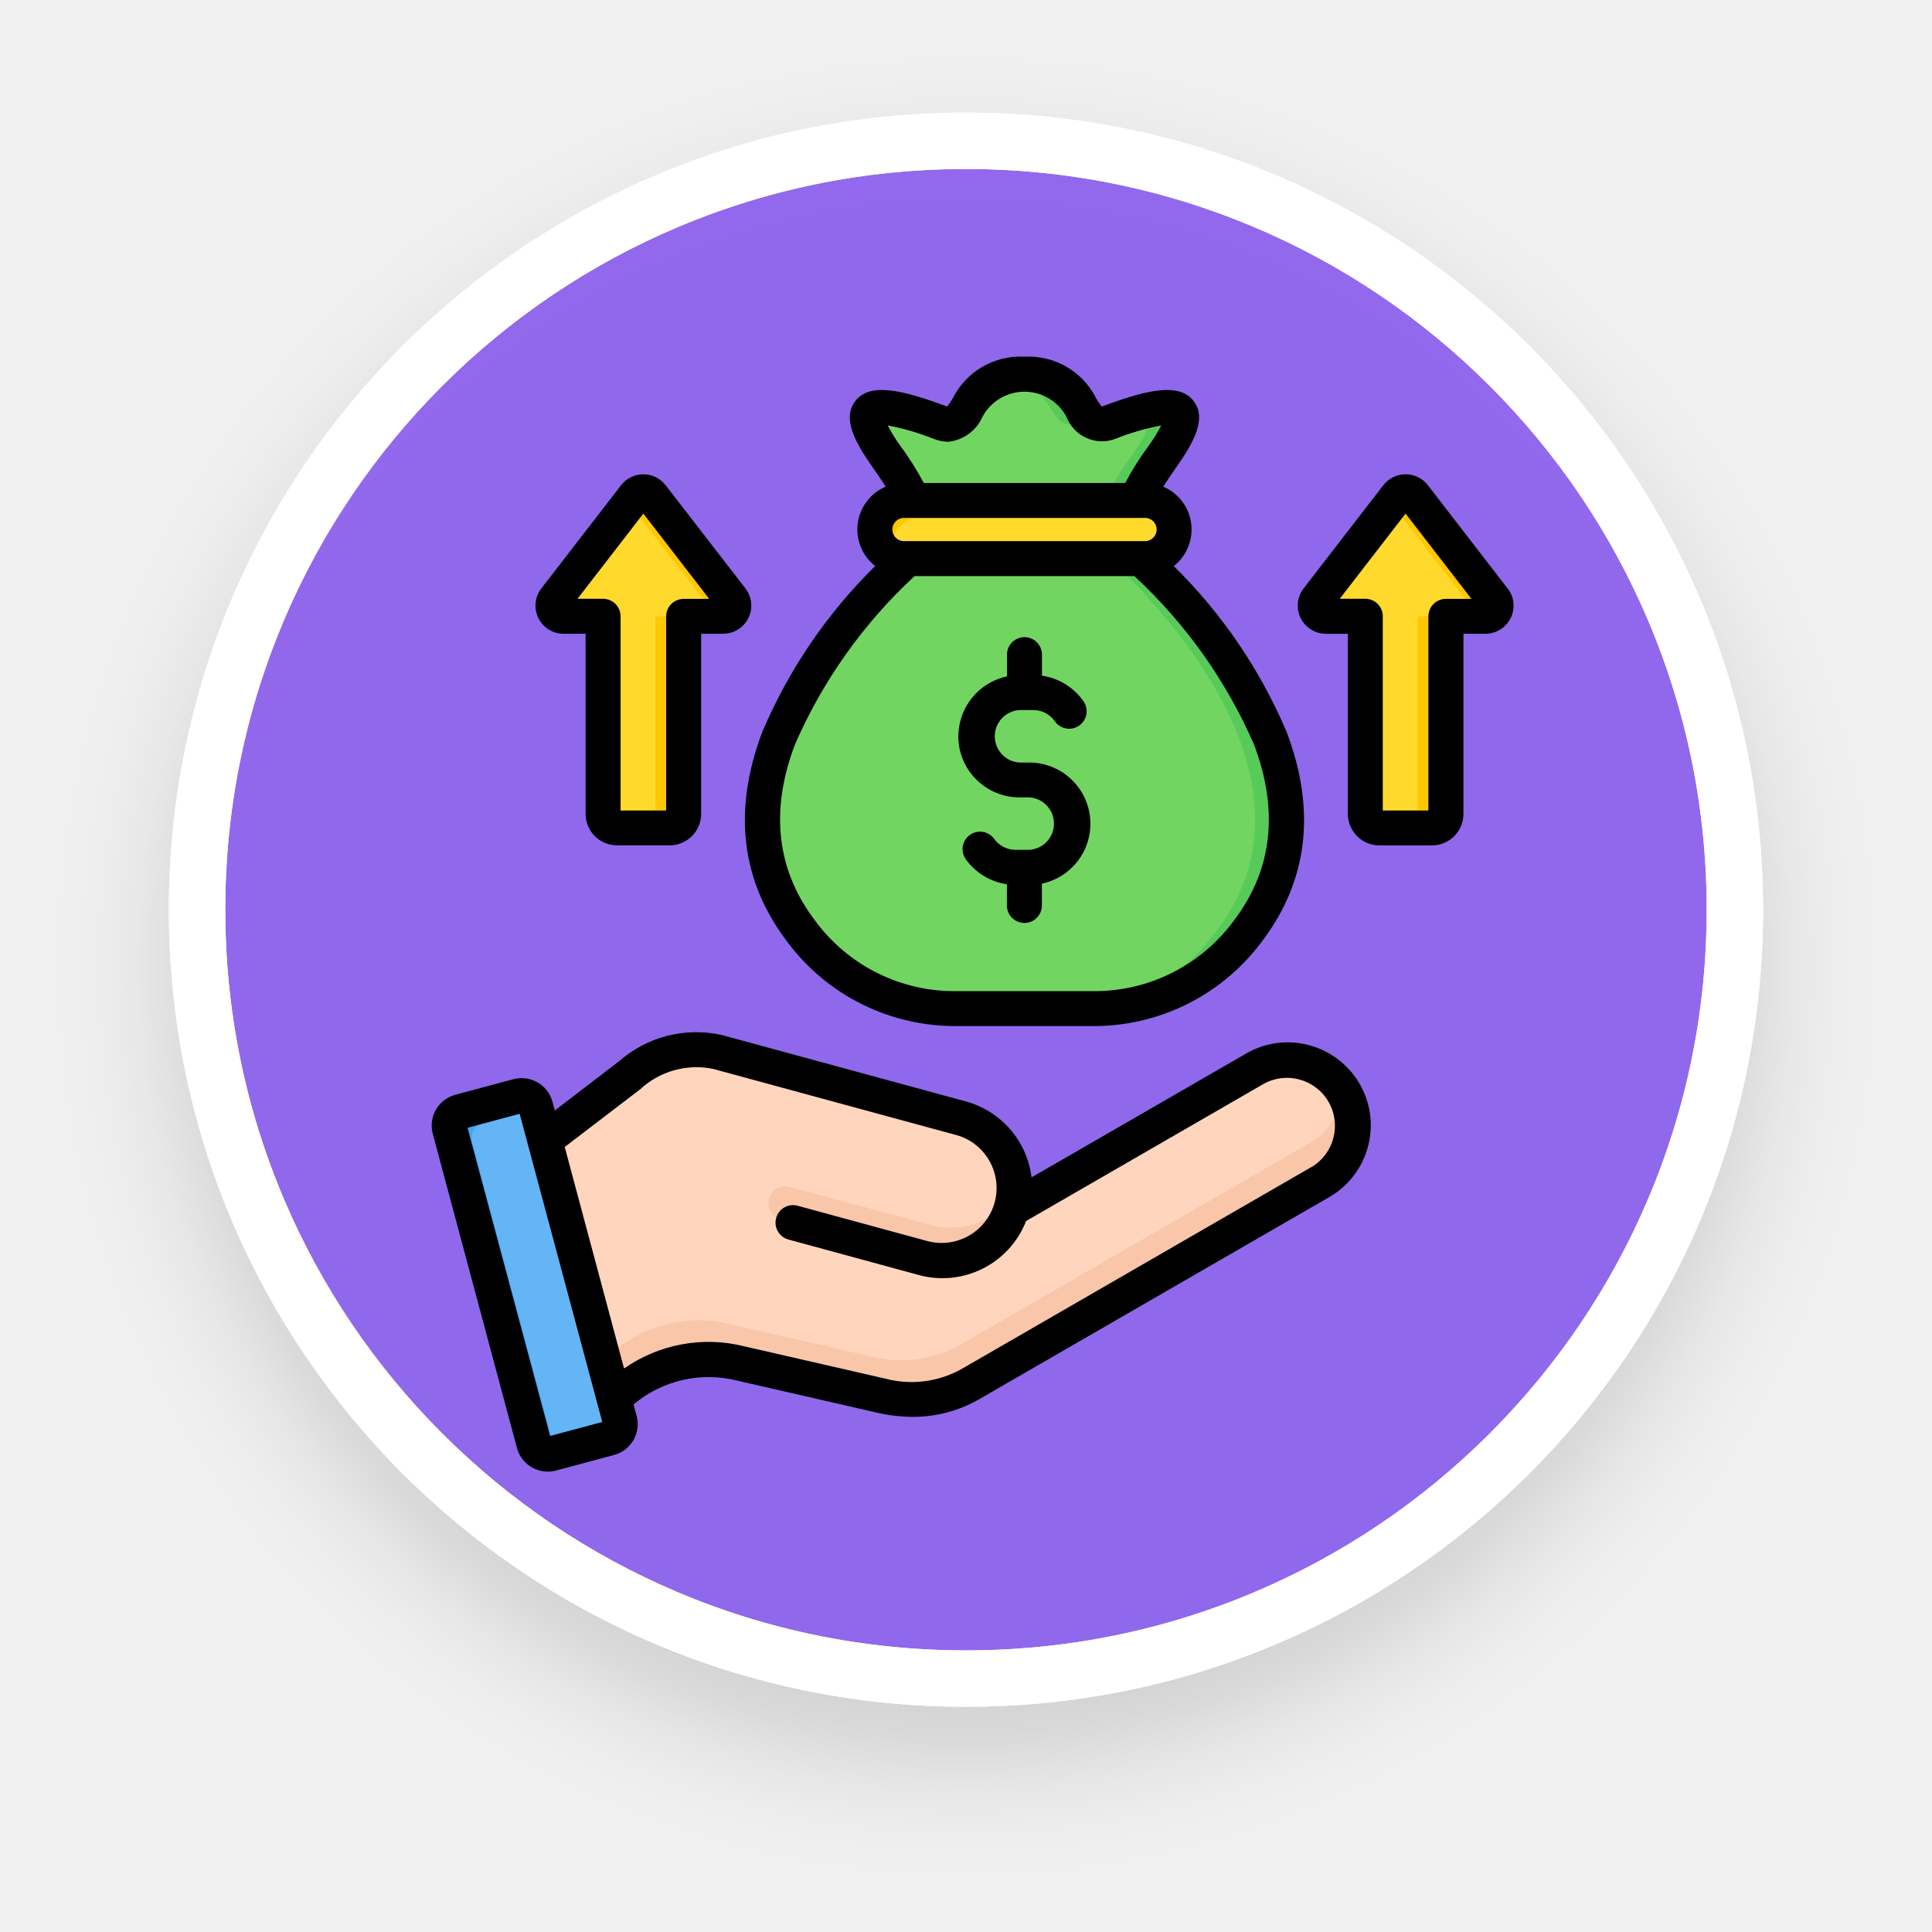
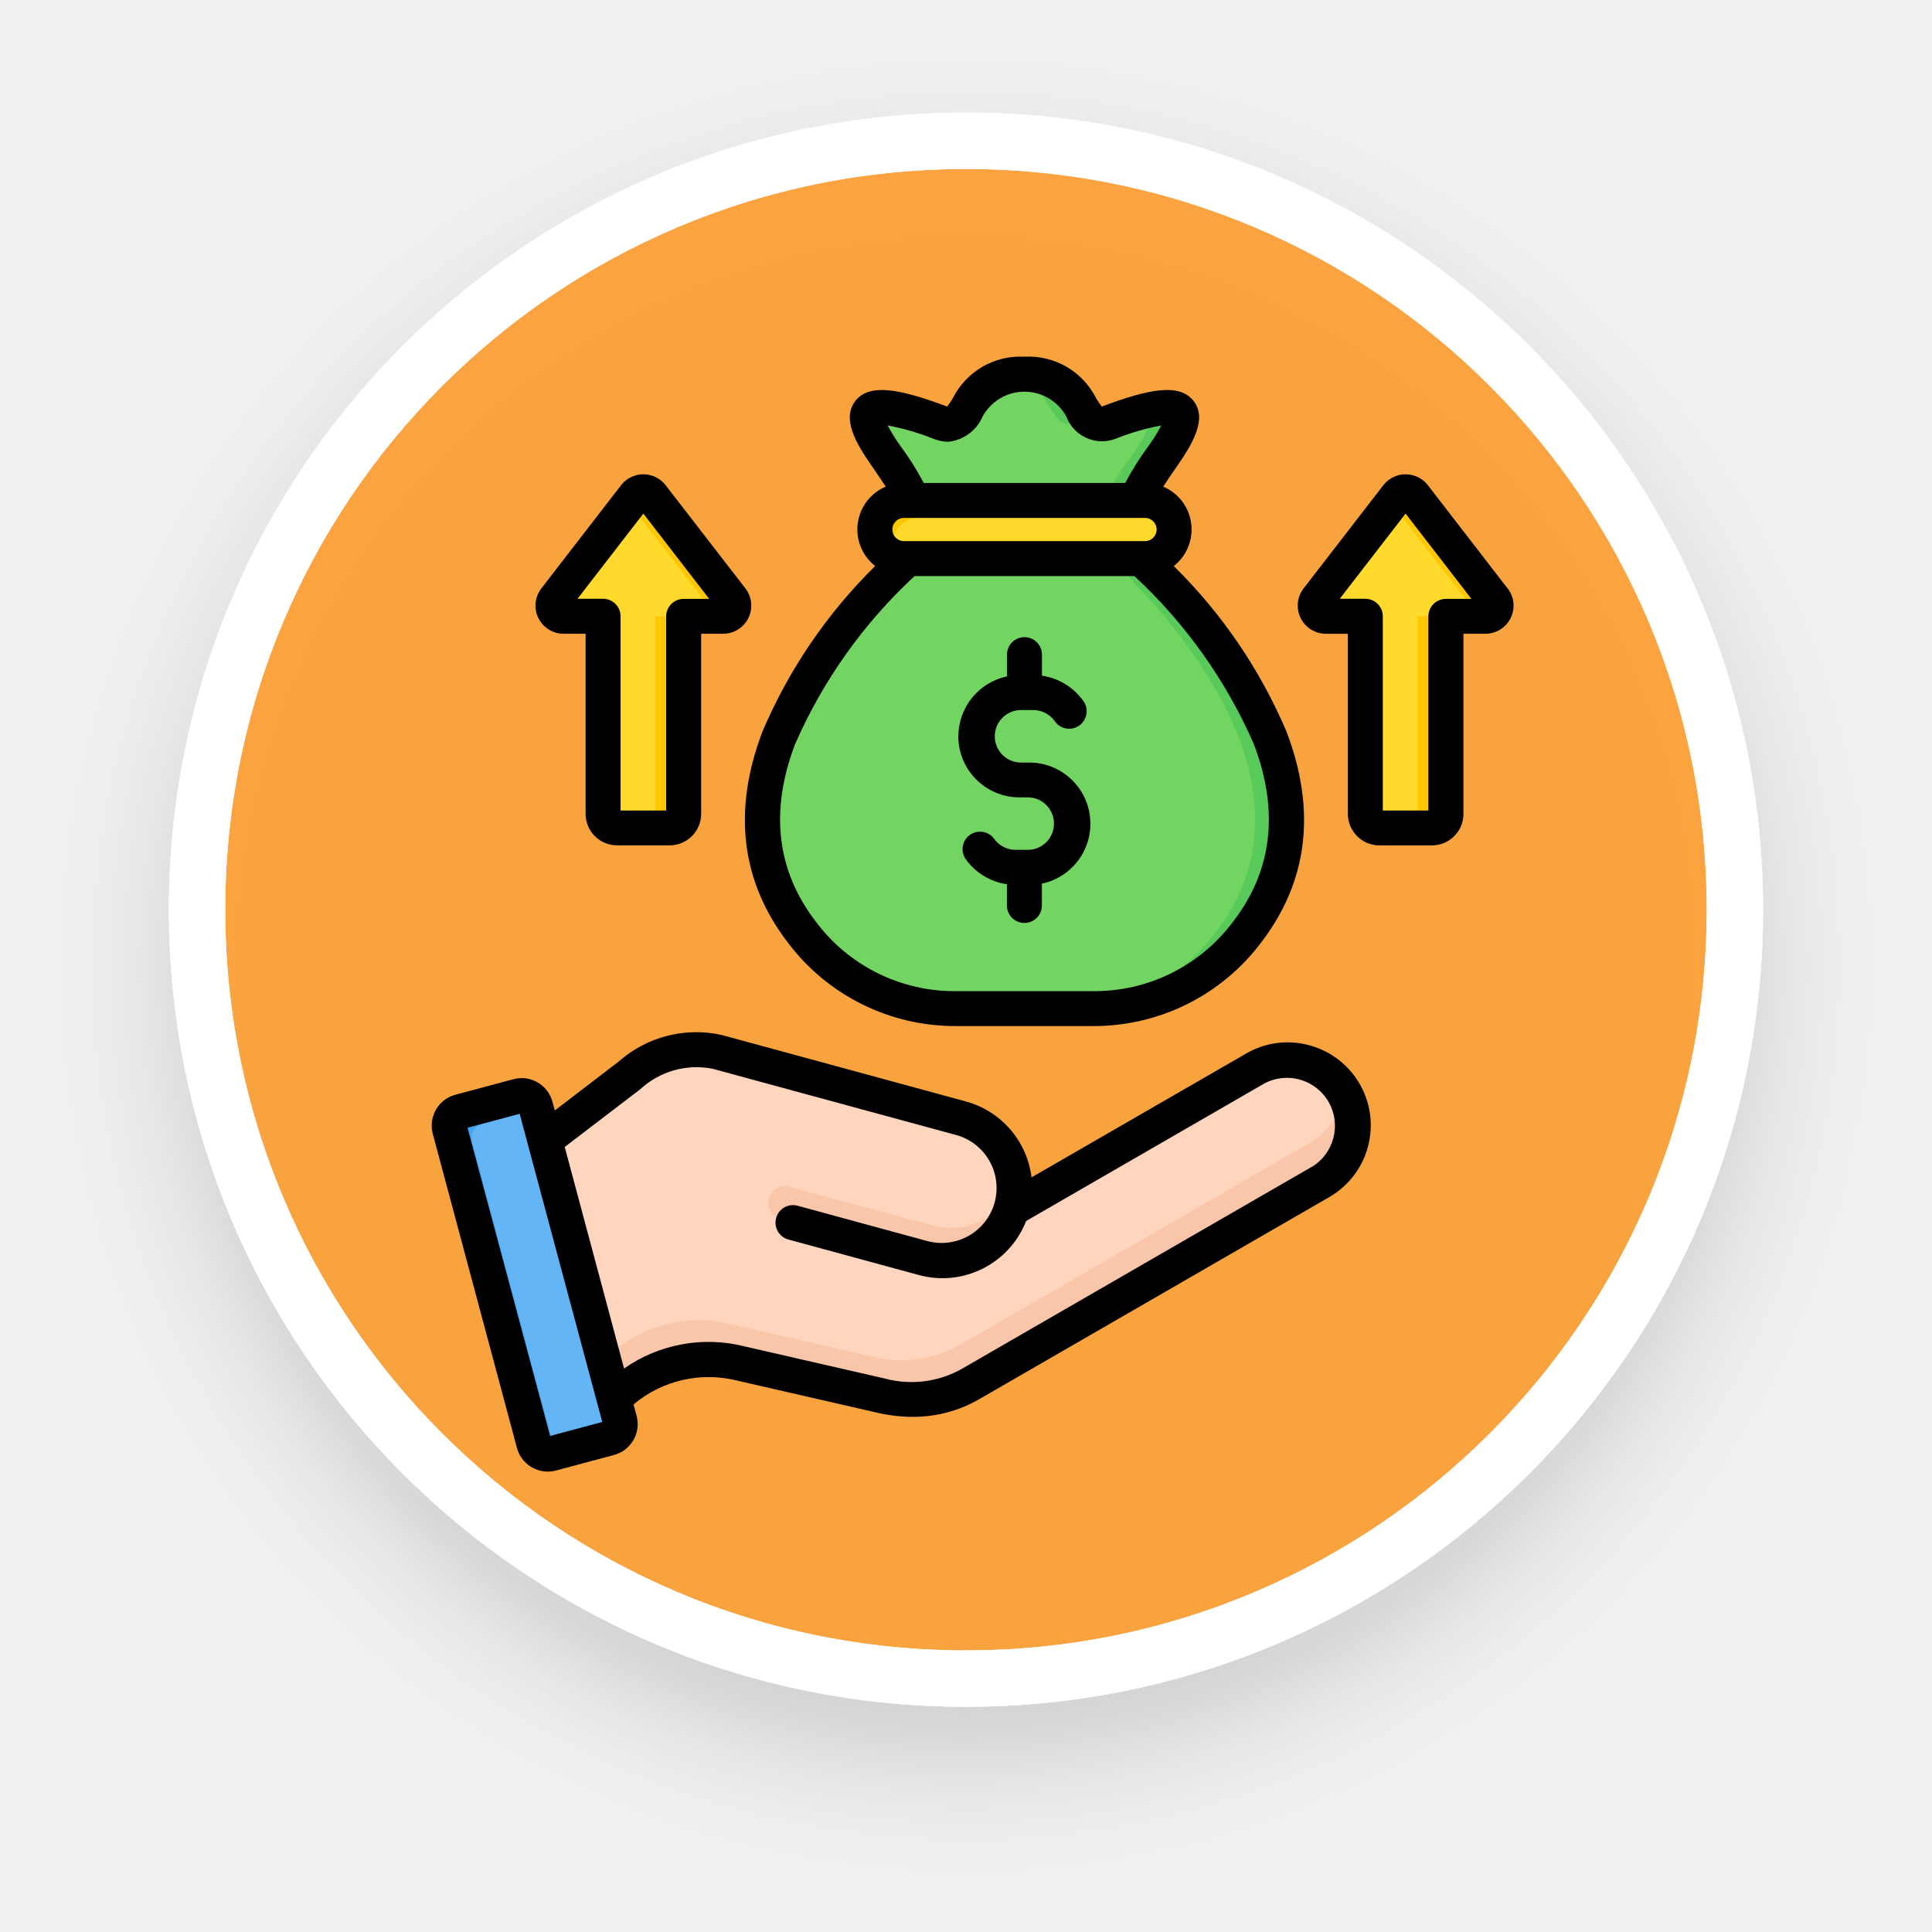
<svg xmlns="http://www.w3.org/2000/svg" width="102.91" height="102.91" viewBox="0 0 102.91 102.91">
  <defs>
    <filter id="Path_896985" x="0" y="0" width="102.91" height="102.91" filterUnits="userSpaceOnUse">
      <feOffset dy="3" input="SourceAlpha" />
      <feGaussianBlur stdDeviation="3" result="blur" />
      <feFlood flood-opacity="0.161" />
      <feComposite operator="in" in2="blur" />
      <feComposite in="SourceGraphic" />
    </filter>
  </defs>
-   <g id="Group_1111672" data-name="Group 1111672" transform="translate(-610.051 -6850)">
-     <g id="Group_1111450" data-name="Group 1111450" transform="translate(-136.725 3004)">
+   <g id="Group_1201528" data-name="Group 1201528" transform="translate(-610.051 -6772.797)">
+     <g id="Group_1111450" data-name="Group 1111450" transform="translate(-136.725 2926.797)">
      <g id="Group_1109827" data-name="Group 1109827" transform="translate(755.775 3852)">
        <g id="Group_1098742" data-name="Group 1098742" transform="translate(0 0)">
          <g transform="matrix(1, 0, 0, 1, -9, -6)" filter="url(#Path_896985)">
-             <g id="Path_896985-2" data-name="Path 896985" transform="translate(9 6)" fill="#8454ee" opacity="0.859">
+             <g id="Path_896985-2" data-name="Path 896985" transform="translate(9 6)" fill="#fd9826" opacity="0.859">
              <path d="M 42.455 83.41 C 36.925 83.41 31.562 82.327 26.514 80.192 C 21.637 78.13 17.257 75.176 13.495 71.415 C 9.734 67.653 6.781 63.273 4.718 58.396 C 2.583 53.348 1.5 47.985 1.5 42.455 C 1.5 36.925 2.583 31.562 4.718 26.514 C 6.781 21.637 9.734 17.257 13.495 13.495 C 17.257 9.734 21.637 6.781 26.514 4.718 C 31.562 2.583 36.925 1.5 42.455 1.5 C 47.984 1.5 53.348 2.583 58.396 4.718 C 63.273 6.781 67.653 9.734 71.414 13.495 C 75.176 17.257 78.129 21.637 80.192 26.514 C 82.327 31.562 83.41 36.925 83.41 42.455 C 83.41 47.985 82.327 53.348 80.192 58.396 C 78.129 63.273 75.176 67.653 71.414 71.415 C 67.653 75.176 63.273 78.13 58.396 80.192 C 53.348 82.327 47.984 83.41 42.455 83.41 Z" stroke="none" />
              <path d="M 42.455 3 C 37.127 3 31.96 4.043 27.098 6.099 C 22.4 8.086 18.181 10.932 14.556 14.556 C 10.932 18.181 8.086 22.4 6.099 27.098 C 4.043 31.96 3 37.127 3 42.455 C 3 47.783 4.043 52.95 6.099 57.812 C 8.086 62.51 10.932 66.729 14.556 70.354 C 18.181 73.978 22.4 76.824 27.098 78.811 C 31.96 80.867 37.127 81.91 42.455 81.91 C 47.783 81.91 52.949 80.867 57.812 78.811 C 62.51 76.824 66.729 73.978 70.354 70.354 C 73.978 66.729 76.823 62.51 78.811 57.812 C 80.867 52.95 81.91 47.783 81.91 42.455 C 81.91 37.127 80.867 31.96 78.811 27.098 C 76.823 22.4 73.978 18.181 70.354 14.556 C 66.729 10.932 62.51 8.086 57.812 6.099 C 52.949 4.043 47.783 3 42.455 3 M 42.455 0 C 65.902 0 84.91 19.008 84.91 42.455 L 84.91 42.455 C 84.91 65.902 65.902 84.91 42.455 84.91 C 19.008 84.91 0 65.902 0 42.455 L 0 42.455 C 0 19.008 19.008 0 42.455 0 Z" stroke="none" fill="#fff" />
            </g>
          </g>
          <g id="Rectangle_400907" data-name="Rectangle 400907" transform="translate(0)" fill="none" stroke="#fff" stroke-width="3">
            <rect width="84.91" height="84.91" rx="42.455" stroke="none" />
            <rect x="1.5" y="1.5" width="81.91" height="81.91" rx="40.955" fill="none" />
          </g>
        </g>
      </g>
    </g>
-     <g id="Group_1111671" data-name="Group 1111671" transform="translate(624.455 6868)">
+     <g id="Group_1111671" data-name="Group 1111671" transform="translate(624.455 6790.797)">
      <g id="Group_1111670" data-name="Group 1111670" transform="translate(9.529 1.932)">
        <g id="Group_1111667" data-name="Group 1111667" transform="translate(0 35.997)">
          <path id="Path_900633" data-name="Path 900633" d="M48.08,323.987l3.668,13.687a22.872,22.872,0,0,1,2.417-1.794,7.56,7.56,0,0,1,2.685-1.169,6.944,6.944,0,0,1,3.111.08h0L67.41,336.5a6.362,6.362,0,0,0,4.794-.631L90.82,325.12a3.487,3.487,0,1,0-3.488-6.04l-12.964,7.484.028-.1a3.873,3.873,0,0,0-2.71-4.736l-13-3.539a6.106,6.106,0,0,0-4.672,1.247Z" transform="translate(-44.415 -318.131)" fill="#ffd6bd" fill-rule="evenodd" />
          <path id="Path_900634" data-name="Path 900634" d="M171.235,382.584a3.875,3.875,0,0,0,4.411-1.9,3.777,3.777,0,0,1-.133.894,3.87,3.87,0,0,1-4.736,2.71c-2.529-.691-5.063-1.357-7.6-2.035a.887.887,0,1,1,.459-1.714C166.168,381.219,168.694,381.893,171.235,382.584Z" transform="translate(-145.531 -373.249)" fill="#f9c6aa" fill-rule="evenodd" />
          <path id="Path_900635" data-name="Path 900635" d="M74.86,351.393l.55,2.052a22.875,22.875,0,0,1,2.417-1.794,7.56,7.56,0,0,1,2.685-1.169,6.943,6.943,0,0,1,3.111.08h0l7.444,1.707a6.362,6.362,0,0,0,4.794-.631l18.616-10.748a3.5,3.5,0,0,0,1.276-4.764c-.029-.05-.058-.1-.09-.147a3.493,3.493,0,0,1-1.736,2.859L95.316,349.587a6.364,6.364,0,0,1-4.794.631l-7.444-1.707h0a6.943,6.943,0,0,0-3.111-.08,7.531,7.531,0,0,0-2.685,1.169A22.757,22.757,0,0,0,74.86,351.393Z" transform="translate(-68.077 -333.902)" fill="#f9c6aa" fill-rule="evenodd" />
          <path id="Path_900636" data-name="Path 900636" d="M21.208,339.2l4.483,16.731a.771.771,0,0,1-.543.941l-3.093.829a.771.771,0,0,1-.941-.543l-4.483-16.731a.77.77,0,0,1,.543-.941l3.093-.829A.77.77,0,0,1,21.208,339.2Z" transform="translate(-16.606 -336.247)" fill="#64b5f6" fill-rule="evenodd" />
          <path id="Path_900637" data-name="Path 900637" d="M21.208,339.2l.052.194-2.9.776a.77.77,0,0,0-.543.941l4.431,16.536-.2.052a.771.771,0,0,1-.941-.543l-4.483-16.731a.77.77,0,0,1,.543-.941l3.093-.829A.772.772,0,0,1,21.208,339.2Z" transform="translate(-16.606 -336.242)" fill="#42a5f5" fill-rule="evenodd" />
        </g>
        <g id="Group_1111668" data-name="Group 1111668" transform="translate(16.684 0)">
          <path id="Path_900638" data-name="Path 900638" d="M179.665,16.105v2.337c5.946,5.547,11.155,13.566,6.057,20.242a10.147,10.147,0,0,1-8.306,4.108h-7.157a10.148,10.148,0,0,1-8.306-4.109c-5.1-6.676.113-14.693,6.059-20.241V16.105a9.868,9.868,0,0,0-1.557-2.764c-1.75-2.5-1.4-3.345,2.881-1.764,1.794.663,1.039-2.577,4.5-2.577s2.709,3.24,4.5,2.576c4.276-1.58,4.631-.734,2.881,1.764a9.887,9.887,0,0,0-1.557,2.766Z" transform="translate(-159.886 -9)" fill="#72d561" fill-rule="evenodd" />
          <path id="Path_900639" data-name="Path 900639" d="M223.272,16.105v2.337c5.946,5.547,11.155,13.566,6.057,20.242a10.147,10.147,0,0,1-8.306,4.108h-1.666a10.148,10.148,0,0,0,8.306-4.108c5.1-6.676-.112-14.694-6.057-20.242V16.105a9.868,9.868,0,0,1,1.557-2.764c.873-1.247,1.223-2.083.822-2.41,2.3-.551,2.26.39.844,2.41a9.868,9.868,0,0,0-1.557,2.764ZM209.24,10.931c.363-.3,1.341-.177,3.1.431a.865.865,0,0,1-1.067.214A18.667,18.667,0,0,0,209.24,10.931Zm7.372-1.857c2.515.476,2.035,3.107,3.669,2.5.21-.077.409-.149.6-.214-.639-.7-.955-2.362-3.436-2.362A4.483,4.483,0,0,0,216.612,9.073Z" transform="translate(-203.493 -9)" fill="#57ca5a" fill-rule="evenodd" />
          <path id="Path_900640" data-name="Path 900640" d="M212.8,66.75h12.84a1.55,1.55,0,0,1,0,3.1H212.8a1.55,1.55,0,1,1,0-3.1Z" transform="translate(-205.269 -60.025)" fill="#ffda2d" fill-rule="evenodd" />
          <path id="Path_900641" data-name="Path 900641" d="M212.8,66.75h12.84a1.554,1.554,0,0,1,1.456,1.021,1.534,1.534,0,0,0-.581-.114H213.676a1.555,1.555,0,0,0-1.55,1.55,1.535,1.535,0,0,0,.093.529,1.549,1.549,0,0,1,.581-2.986Z" transform="translate(-205.269 -60.025)" fill="#ffc700" fill-rule="evenodd" />
        </g>
        <g id="Group_1111669" data-name="Group 1111669" transform="translate(5.52 6.264)">
          <path id="Path_900642" data-name="Path 900642" d="M70.968,69.426h2.1a.569.569,0,0,0,.451-.919l-4.242-5.49a.57.57,0,0,0-.9,0l-4.243,5.492a.57.57,0,0,0,.452.919h2.1V79.953a.748.748,0,0,0,.746.746h2.8a.748.748,0,0,0,.746-.746Zm40.6,0h2.1a.569.569,0,0,0,.451-.919l-4.243-5.49a.57.57,0,0,0-.9,0l-4.243,5.492a.57.57,0,0,0,.452.919h2.1V79.953a.748.748,0,0,0,.746.746h2.8a.748.748,0,0,0,.746-.746Z" transform="translate(-64.006 -62.795)" fill="#ffda2d" fill-rule="evenodd" />
          <path id="Path_900643" data-name="Path 900643" d="M102.4,69.426h1.5a.569.569,0,0,0,.451-.919l-4.243-5.49a.57.57,0,0,0-.9,0l-.3.389,3.943,5.1A.569.569,0,0,1,102.4,69.426ZM99.56,80.7a.749.749,0,0,0,.745-.746V69.426h1.5V79.951a.748.748,0,0,1-.746.746ZM143,69.426h1.5a.569.569,0,0,0,.451-.919l-4.243-5.49a.57.57,0,0,0-.9,0l-.3.389,3.943,5.1a.568.568,0,0,1-.451.918ZM140.161,80.7a.749.749,0,0,0,.745-.746V69.426h1.5V79.951a.749.749,0,0,1-.746.746Z" transform="translate(-94.846 -62.795)" fill="#ffc700" fill-rule="evenodd" />
        </g>
      </g>
      <path id="Path_900644" data-name="Path 900644" d="M19.865,9.357,23.372,13.9H22.011a.931.931,0,0,0-.932.932v10.34H18.651V14.827a.932.932,0,0,0-.932-.932H16.358Zm-4.244,6.4h1.167v9.593a1.681,1.681,0,0,0,1.678,1.679h2.8a1.68,1.68,0,0,0,1.678-1.679V15.758h1.166a1.5,1.5,0,0,0,1.188-2.42L21.052,7.847a1.5,1.5,0,0,0-2.375,0l-4.243,5.492a1.5,1.5,0,0,0,1.188,2.42ZM62.612,13.9a.93.93,0,0,0-.932.932v10.34H59.252V14.827a.932.932,0,0,0-.932-.932H56.959l3.507-4.538L63.973,13.9Zm3.286-.557L61.655,7.847a1.5,1.5,0,0,0-2.375,0l-4.243,5.492a1.5,1.5,0,0,0,1.188,2.42h1.167v9.593a1.681,1.681,0,0,0,1.678,1.679h2.8a1.68,1.68,0,0,0,1.678-1.679V15.758h1.166a1.5,1.5,0,0,0,1.188-2.42ZM36.645,21.22a3.266,3.266,0,0,1,2.589-3.191V16.9a.932.932,0,1,1,1.863,0v1.091a3.278,3.278,0,0,1,2.185,1.323.932.932,0,1,1-1.51,1.091,1.4,1.4,0,0,0-1.133-.583H39.9a1.4,1.4,0,0,0,0,2.795h.521a3.261,3.261,0,0,1,.672,6.451V30.2a.932.932,0,1,1-1.863,0V29.1a3.278,3.278,0,0,1-2.185-1.323.931.931,0,0,1,1.509-1.092,1.4,1.4,0,0,0,1.133.583h.734a1.4,1.4,0,0,0,0-2.795H39.9a3.26,3.26,0,0,1-3.259-3.258Zm-8.7.423c-1.347,3.543-.985,6.707,1.075,9.406a9.207,9.207,0,0,0,7.567,3.744h7.157A9.2,9.2,0,0,0,51.31,31.05c2.061-2.7,2.422-5.863,1.076-9.408a26.808,26.808,0,0,0-6.366-8.957H34.312A26.819,26.819,0,0,0,27.946,21.642ZM35.34,5.381a2.2,2.2,0,0,0,.771.15A2.245,2.245,0,0,0,37.929,4.2a2.54,2.54,0,0,1,4.473,0,2.024,2.024,0,0,0,2.59,1.181,12.989,12.989,0,0,1,2.459-.718,8.683,8.683,0,0,1-.665,1.075,15.418,15.418,0,0,0-1.253,1.987H34.8a15.207,15.207,0,0,0-1.253-1.987,8.683,8.683,0,0,1-.665-1.075,12.989,12.989,0,0,1,2.459.718Zm-1.594,5.443a.618.618,0,0,1,0-1.237H46.587a.618.618,0,0,1,0,1.237ZM27.54,32.179c-2.477-3.245-2.926-7.014-1.336-11.2a27.41,27.41,0,0,1,6.009-8.828,2.478,2.478,0,0,1,.56-4.23c-.178-.282-.415-.631-.753-1.117-.87-1.242-1.578-2.52-.866-3.442.758-.983,2.41-.625,4.832.27a.574.574,0,0,0,.065.021,4.193,4.193,0,0,0,.295-.437A4.024,4.024,0,0,1,40.165,1a4.024,4.024,0,0,1,3.819,2.217,4.071,4.071,0,0,0,.295.437.508.508,0,0,0,.065-.021c2.422-.9,4.074-1.253,4.832-.27.713.923,0,2.2-.865,3.442-.34.484-.576.834-.753,1.117a2.478,2.478,0,0,1,.56,4.23,27.4,27.4,0,0,1,6.009,8.828c1.591,4.186,1.141,7.954-1.337,11.2a11.15,11.15,0,0,1-9.047,4.474H36.587A11.143,11.143,0,0,1,27.54,32.179ZM55.468,44.153,36.852,54.9a5.453,5.453,0,0,1-4.121.53l-7.444-1.706a7.847,7.847,0,0,0-6.45,1.171l-3.16-11.8L19.7,40.02a4.41,4.41,0,0,1,3.861-1.089l13,3.536a2.927,2.927,0,0,1-1.537,5.648l-6.942-1.89a.932.932,0,0,0-.489,1.8l6.942,1.89a4.785,4.785,0,0,0,5.717-2.876l12.665-7.312a2.557,2.557,0,0,1,2.556,4.428ZM14.9,58.487l2.776-.744-4.4-16.415-2.776.744ZM55.332,37.676a4.384,4.384,0,0,0-3.352.438l-11.438,6.6a4.8,4.8,0,0,0-3.5-4.045l-13-3.538a6.234,6.234,0,0,0-5.483,1.407l-3.411,2.612-.125-.465a1.7,1.7,0,0,0-2.081-1.2l-3.093.829a1.7,1.7,0,0,0-1.2,2.081l4.483,16.731a1.7,1.7,0,0,0,1.642,1.26,1.728,1.728,0,0,0,.439-.057l3.093-.829a1.7,1.7,0,0,0,1.2-2.082l-.163-.609a6.213,6.213,0,0,1,5.521-1.269l7.444,1.706a8.464,8.464,0,0,0,1.9.224,7.036,7.036,0,0,0,3.573-.956L56.4,45.765a4.412,4.412,0,0,0-1.069-8.089Z" fill-rule="evenodd" />
    </g>
  </g>
</svg>
